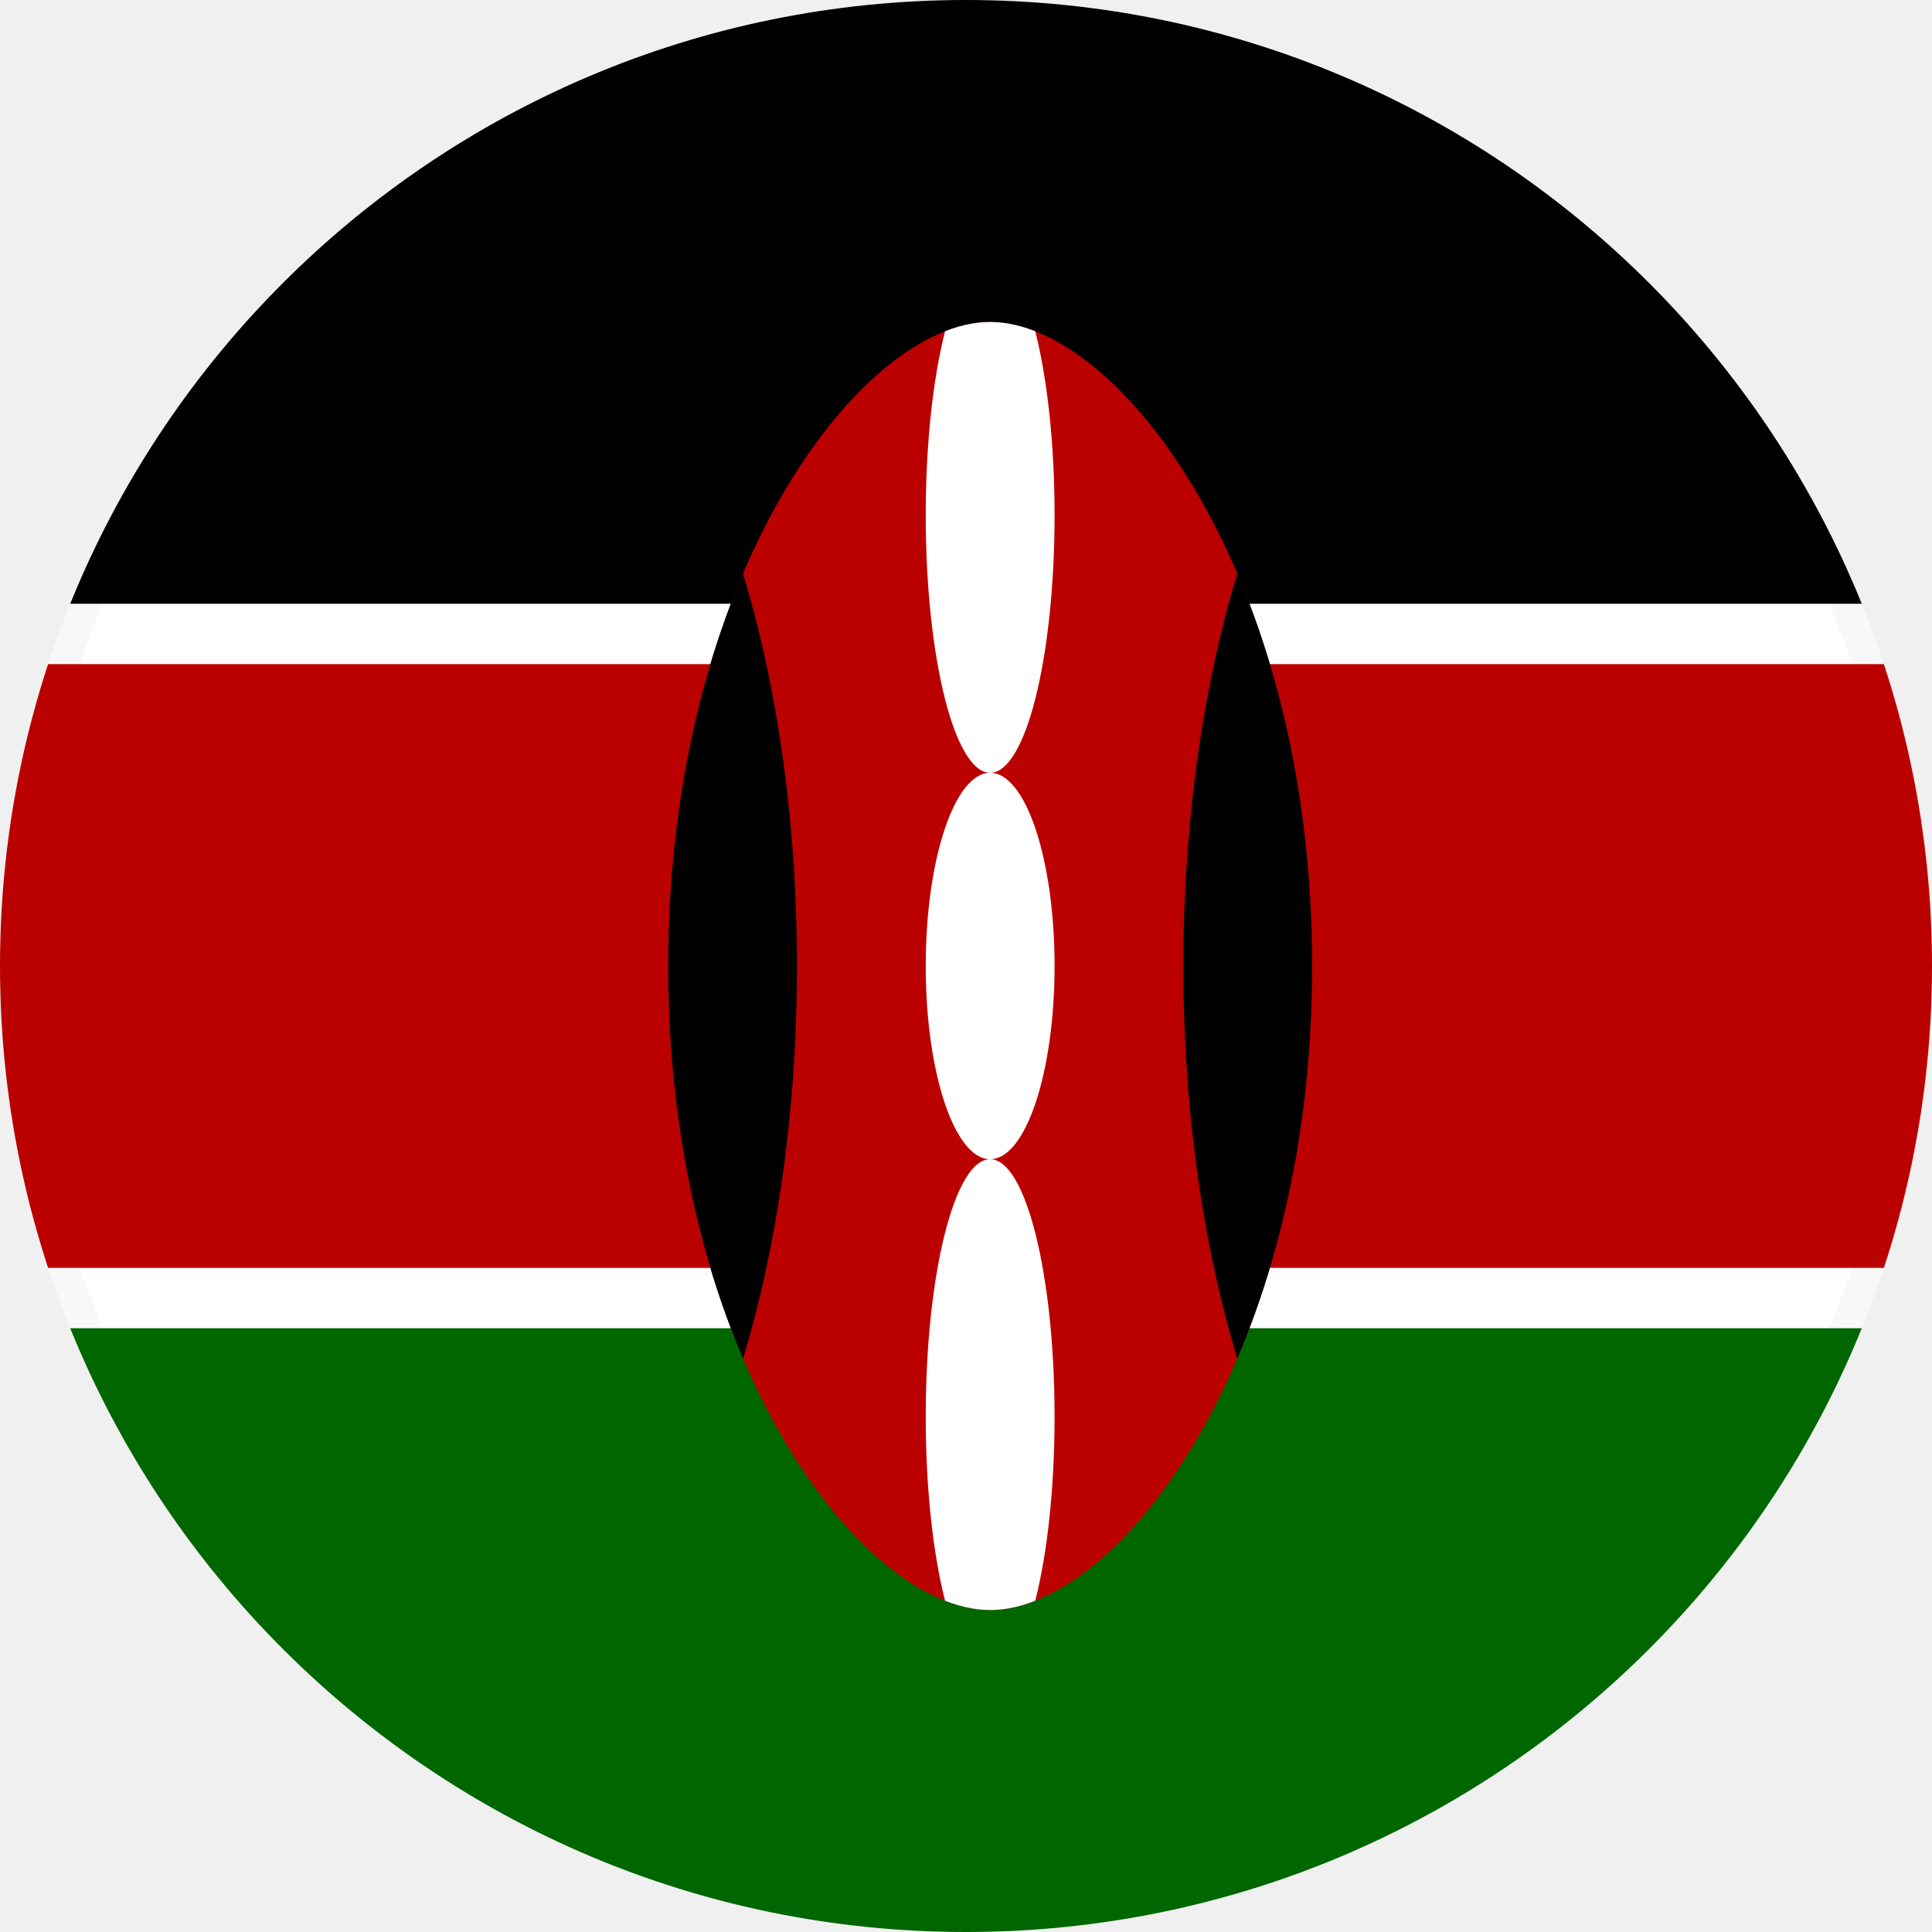
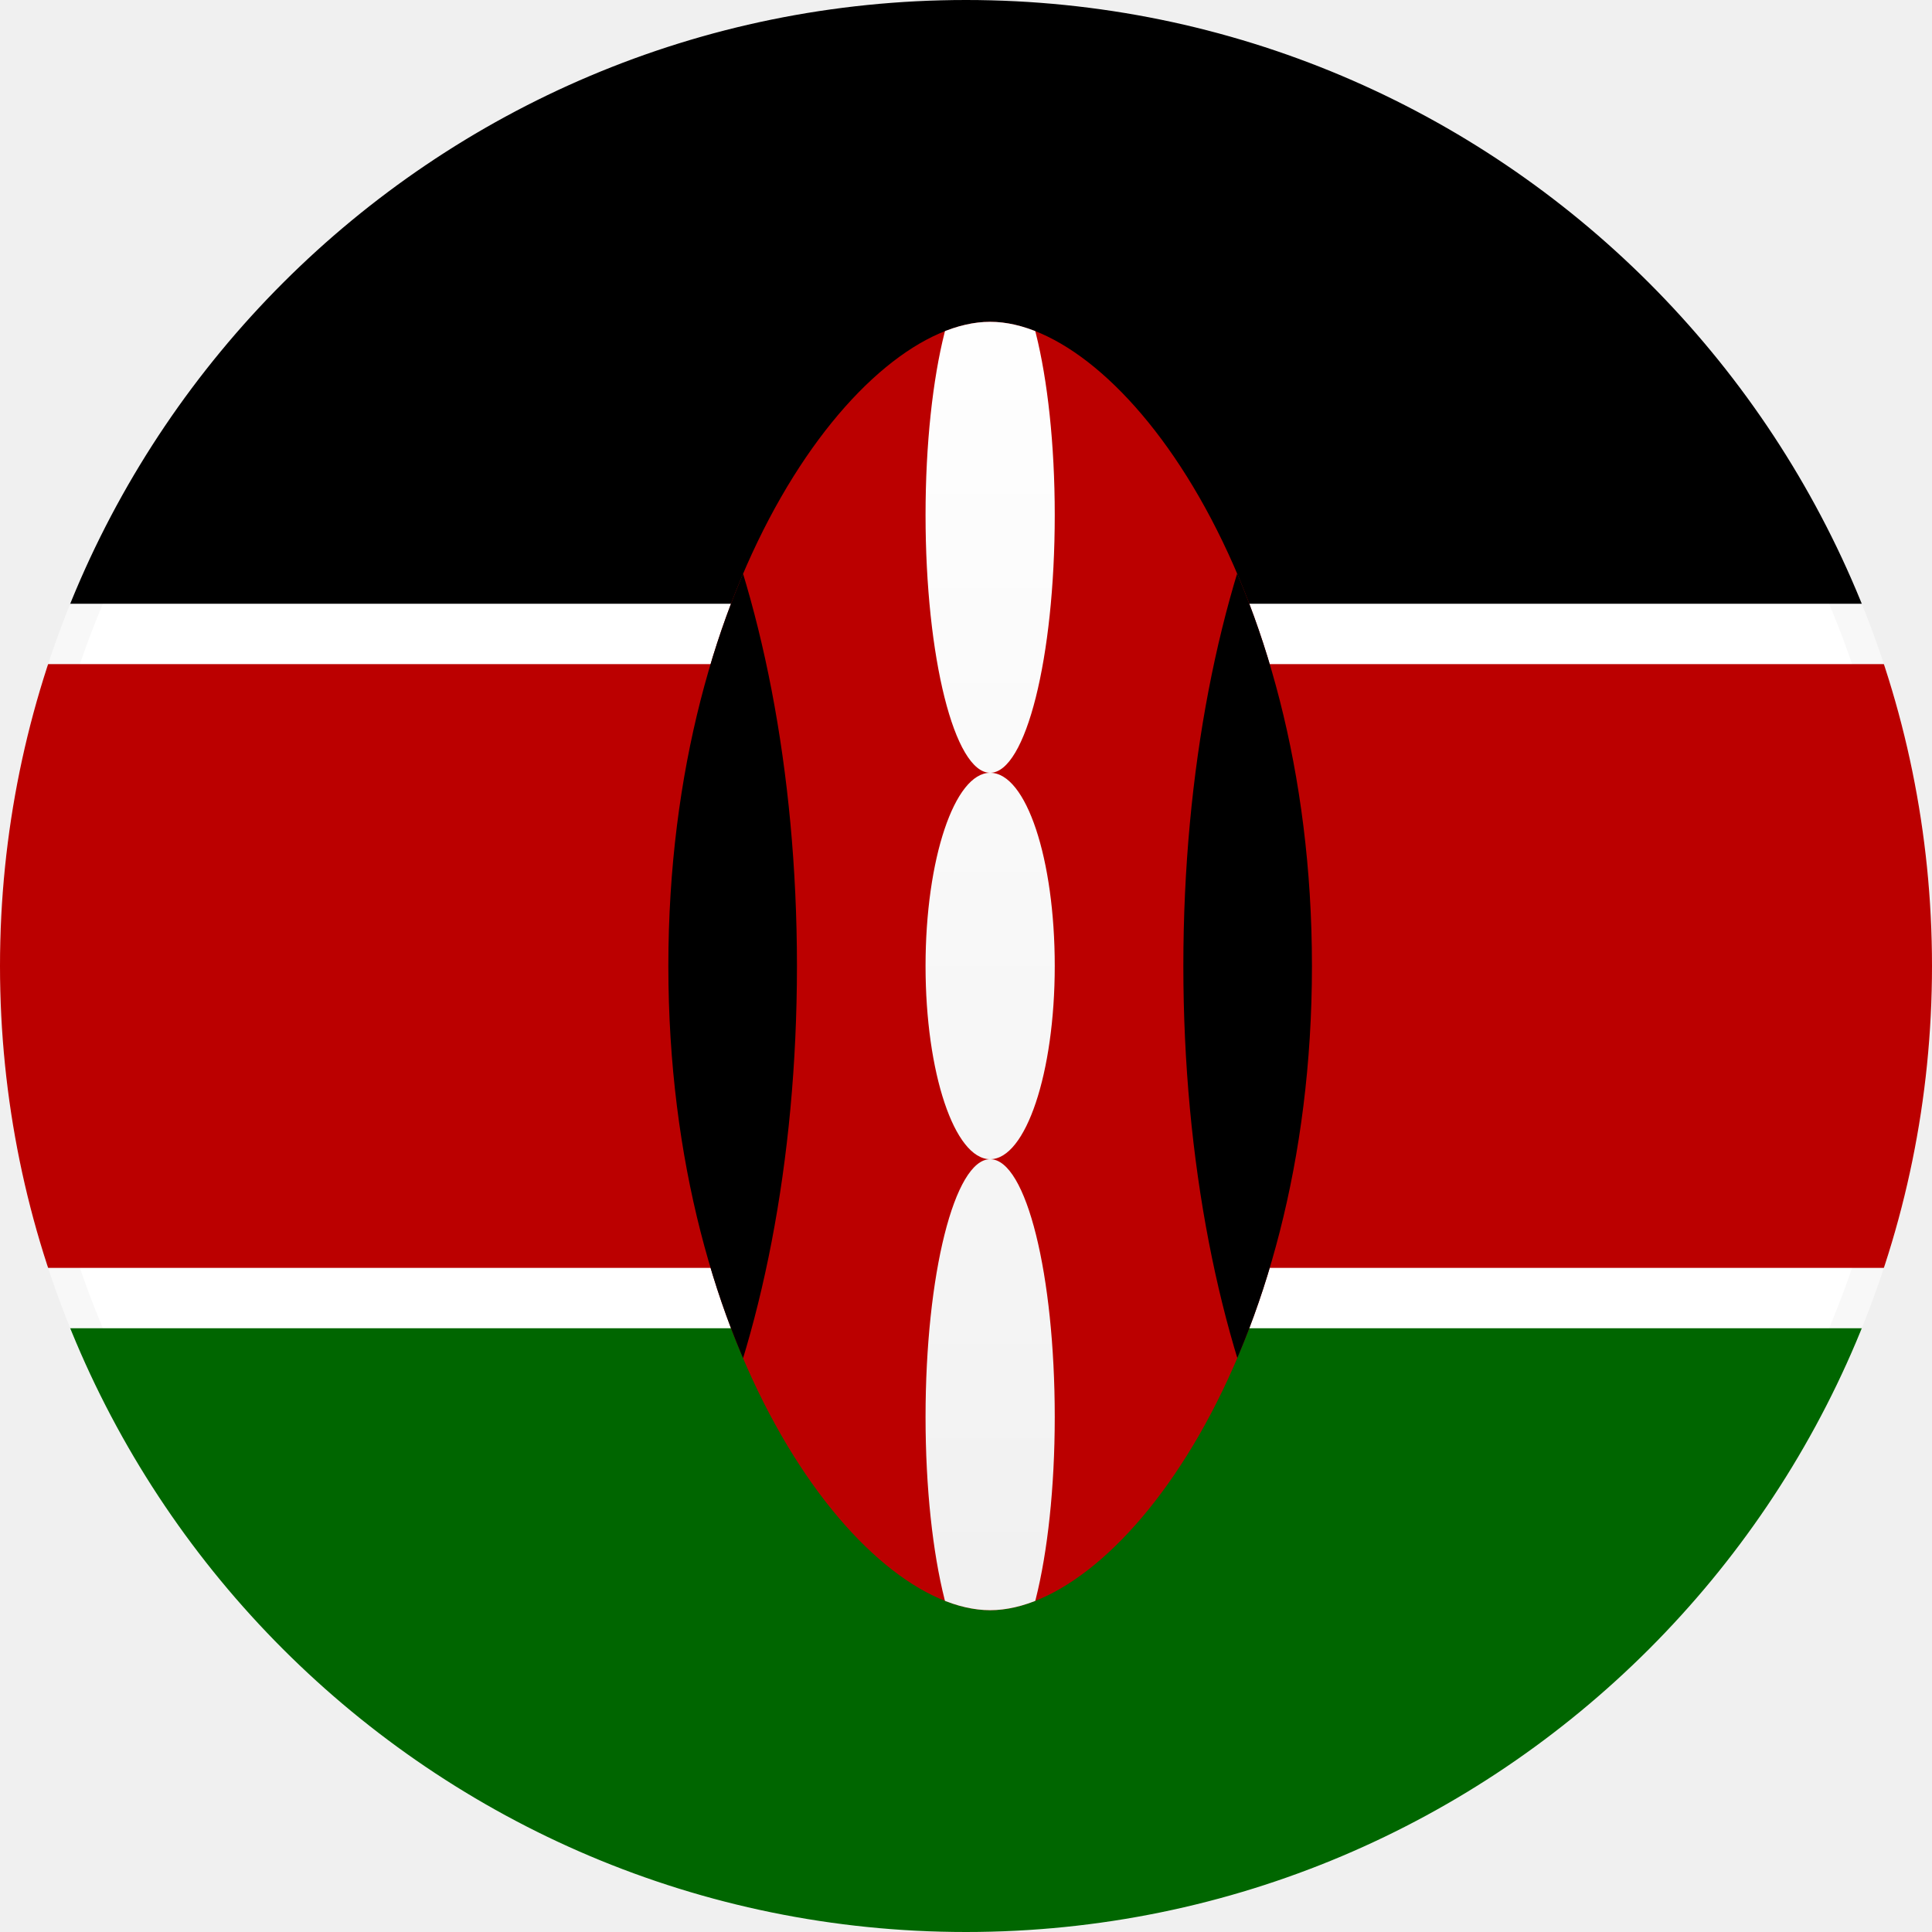
- <svg xmlns="http://www.w3.org/2000/svg" fill="none" height="32" viewBox="0 0 32 32" width="32">
-   <mask id="b" height="32" maskUnits="userSpaceOnUse" width="32" x="0" y="0">
-     <path d="m31.75 16c0 8.698-7.051 15.75-15.75 15.75-8.698 0-15.75-7.051-15.75-15.75 0-8.698 7.052-15.75 15.75-15.75 8.698 0 15.75 7.052 15.75 15.75z" fill="#fff" stroke="#fff" stroke-width=".5" />
+ <svg xmlns="http://www.w3.org/2000/svg" viewBox="0 0 32 32">
+   <linearGradient id="a" gradientTransform="matrix(1 0 0 -1 0 34)" gradientUnits="userSpaceOnUse" x1="16.4" x2="16.4" y1="29.73" y2="6.27">
+     <stop offset="0" stop-color="#fff" />
+     <stop offset="1" stop-color="#f0f0f0" />
+   </linearGradient>
+   <clipPath id="b">
+     <path clip-rule="evenodd" d="m16.4 26.67c2.13 0 5.33-4.19 5.33-10.67s-3.2-10.67-5.33-10.67-5.33 4.19-5.33 10.67 3.2 10.67 5.33 10.67z" />
+   </clipPath>
+   <mask id="c" height="32" maskUnits="userSpaceOnUse" width="32" x="0" y="0">
+     <path d="m31.75 16a15.75 15.75 0 1 1 -15.75-15.75 15.75 15.75 0 0 1 15.75 15.75z" fill="#fff" stroke="#fff" stroke-width=".5" />
  </mask>
-   <mask id="c" height="22" maskUnits="userSpaceOnUse" width="11" x="11" y="5">
-     <path clip-rule="evenodd" d="m16.4 26.667c2.133 0 5.333-4.187 5.333-10.667 0-6.48-3.2-10.667-5.333-10.667s-5.333 4.187-5.333 10.667c0 6.48 3.2 10.667 5.333 10.667z" fill="#fff" fill-rule="evenodd" />
-   </mask>
-   <path d="m31.75 16c0 8.698-7.051 15.75-15.75 15.75-8.698 0-15.75-7.051-15.75-15.75 0-8.698 7.052-15.75 15.75-15.75 8.698 0 15.75 7.052 15.75 15.75z" fill="#fff" stroke="#f8f8f8" stroke-width=".5" />
-   <g clip-rule="evenodd" fill-rule="evenodd" mask="url(#b)">
+   <path d="m31.75 16a15.75 15.75 0 1 1 -15.75-15.75 15.75 15.75 0 0 1 15.75 15.75z" fill="#fff" stroke="#f8f8f8" stroke-width=".5" />
+   <g fill-rule="evenodd" mask="url(#c)">
    <path d="m0 32h32v-10h-32z" fill="#060" />
    <path d="m0 21h32v-10h-32z" fill="#b00" />
-     <path d="m0 10h32v-10h-32z" fill="#000" />
+     <path d="m0 10h32v-10h-32z" />
  </g>
-   <path clip-rule="evenodd" d="m16.4 26.667c2.133 0 5.333-4.187 5.333-10.667 0-6.48-3.2-10.667-5.333-10.667s-5.333 4.187-5.333 10.667c0 6.48 3.2 10.667 5.333 10.667z" fill="#b00" fill-rule="evenodd" />
-   <g mask="url(#c)">
-     <path clip-rule="evenodd" d="m7.867 27.733c2.946 0 5.333-5.253 5.333-11.733 0-6.48-2.388-11.733-5.333-11.733-2.946 0-5.333 5.253-5.333 11.733 0 6.48 2.388 11.733 5.333 11.733z" fill="#000" fill-rule="evenodd" />
-     <path clip-rule="evenodd" d="m24.933 27.733c2.946 0 5.333-5.253 5.333-11.733 0-6.48-2.388-11.733-5.333-11.733-2.946 0-5.333 5.253-5.333 11.733 0 6.48 2.388 11.733 5.333 11.733z" fill="#000" fill-rule="evenodd" />
-     <g filter="url(#a)">
-       <path clip-rule="evenodd" d="m17.467 8.533c0 2.356-.478 4.267-1.067 4.267s-1.067-1.91-1.067-4.267c0-2.356.478-4.267 1.067-4.267s1.067 1.91 1.067 4.267zm-1.067 4.267c-.589 0-1.067 1.433-1.067 3.2 0 1.767.477 3.199 1.066 3.2-.589.001-1.066 1.911-1.066 4.267 0 2.356.478 4.267 1.067 4.267s1.067-1.91 1.067-4.267-.478-4.267-1.067-4.267c.589 0 1.067-1.433 1.067-3.2s-.478-3.2-1.067-3.2z" fill="#fff" fill-rule="evenodd" />
-     </g>
+   <path d="m16.4 26.67c2.13 0 5.33-4.19 5.33-10.67s-3.2-10.67-5.33-10.67-5.33 4.19-5.33 10.67 3.2 10.67 5.33 10.67z" fill="#b00" fill-rule="evenodd" />
+   <g clip-path="url(#b)">
+     <path d="m17.47 8.53c0 2.36-.48 4.27-1.07 4.27s-1.07-1.91-1.07-4.27.48-4.26 1.07-4.26 1.07 1.91 1.07 4.26zm-1.07 4.27c-.59 0-1.07 1.43-1.07 3.2s.48 3.2 1.07 3.2c-.59 0-1.07 1.91-1.07 4.27s.48 4.26 1.07 4.26 1.07-1.91 1.07-4.26-.47-4.27-1.07-4.27c.59 0 1.07-1.43 1.07-3.2s-.47-3.2-1.07-3.2z" fill="url(#a)" fill-rule="evenodd" />
+   </g>
+   <g clip-path="url(#b)" fill-rule="evenodd">
+     <path d="m7.87 27.73c2.94 0 5.33-5.25 5.33-11.73s-2.39-11.73-5.33-11.73-5.34 5.25-5.34 11.73 2.39 11.73 5.34 11.73z" />
+     <path d="m24.93 27.73c2.95 0 5.34-5.25 5.34-11.73s-2.39-11.73-5.34-11.73-5.33 5.25-5.33 11.73 2.4 11.73 5.33 11.73z" />
  </g>
</svg>
